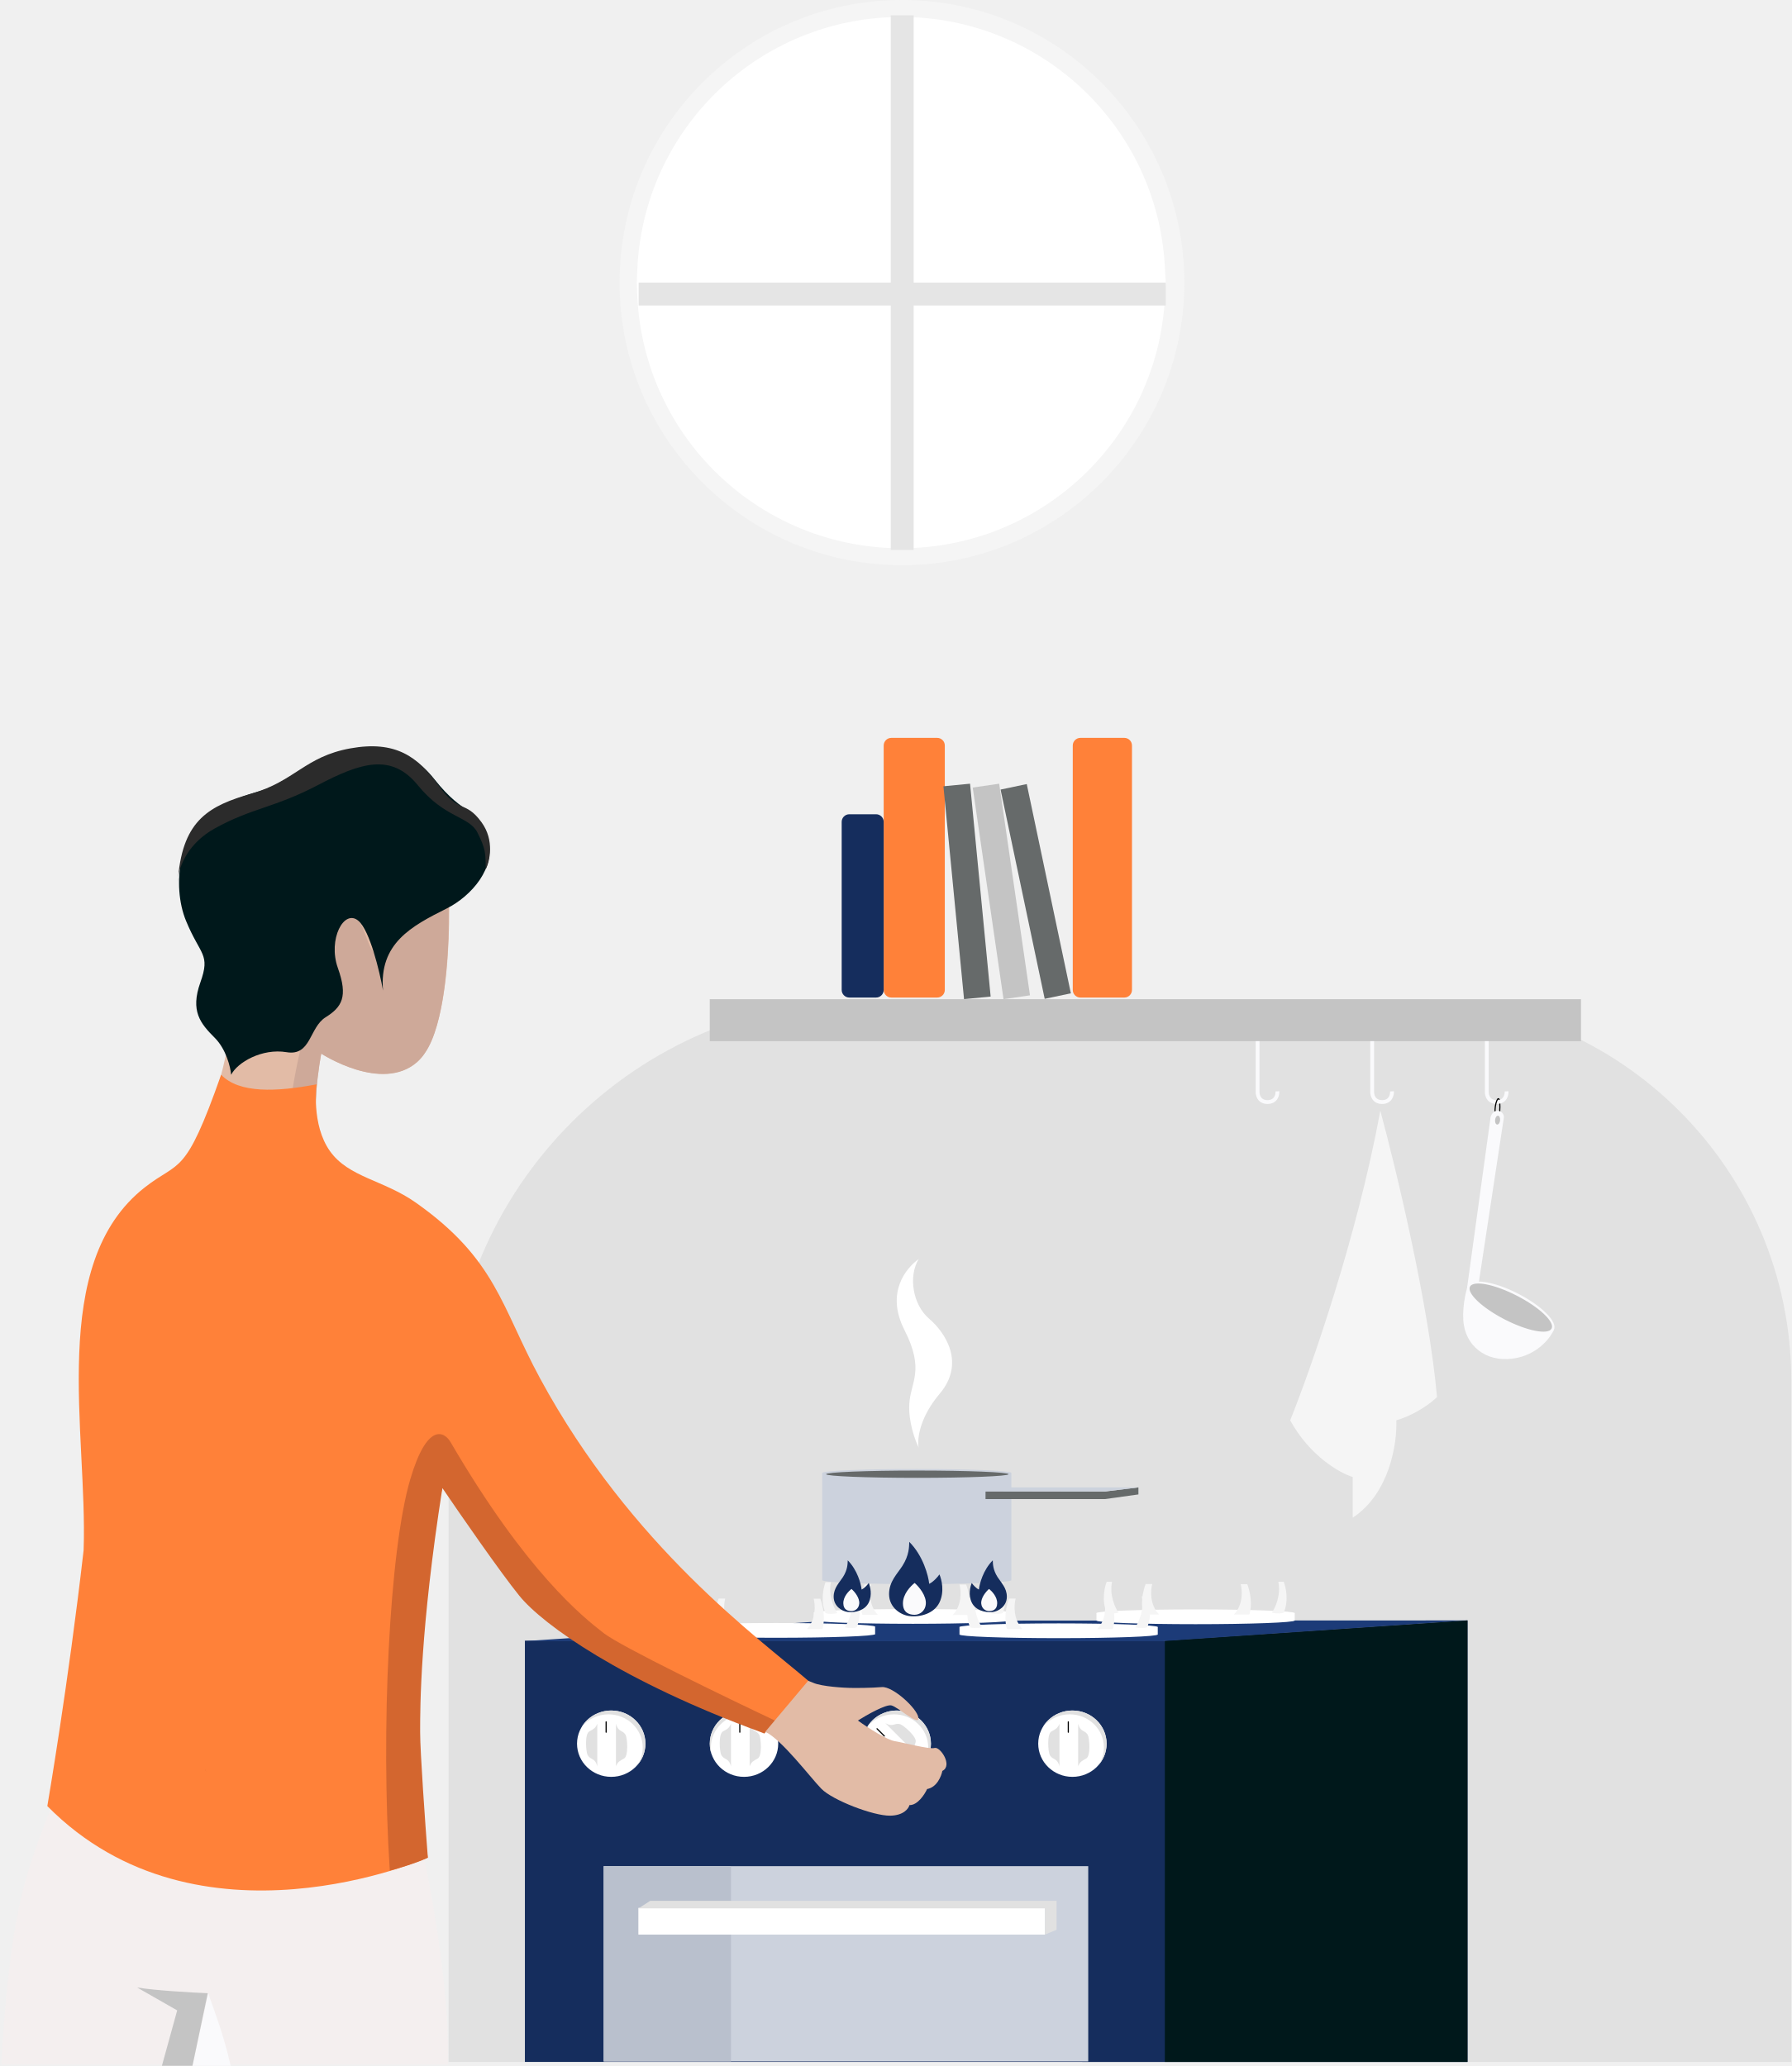
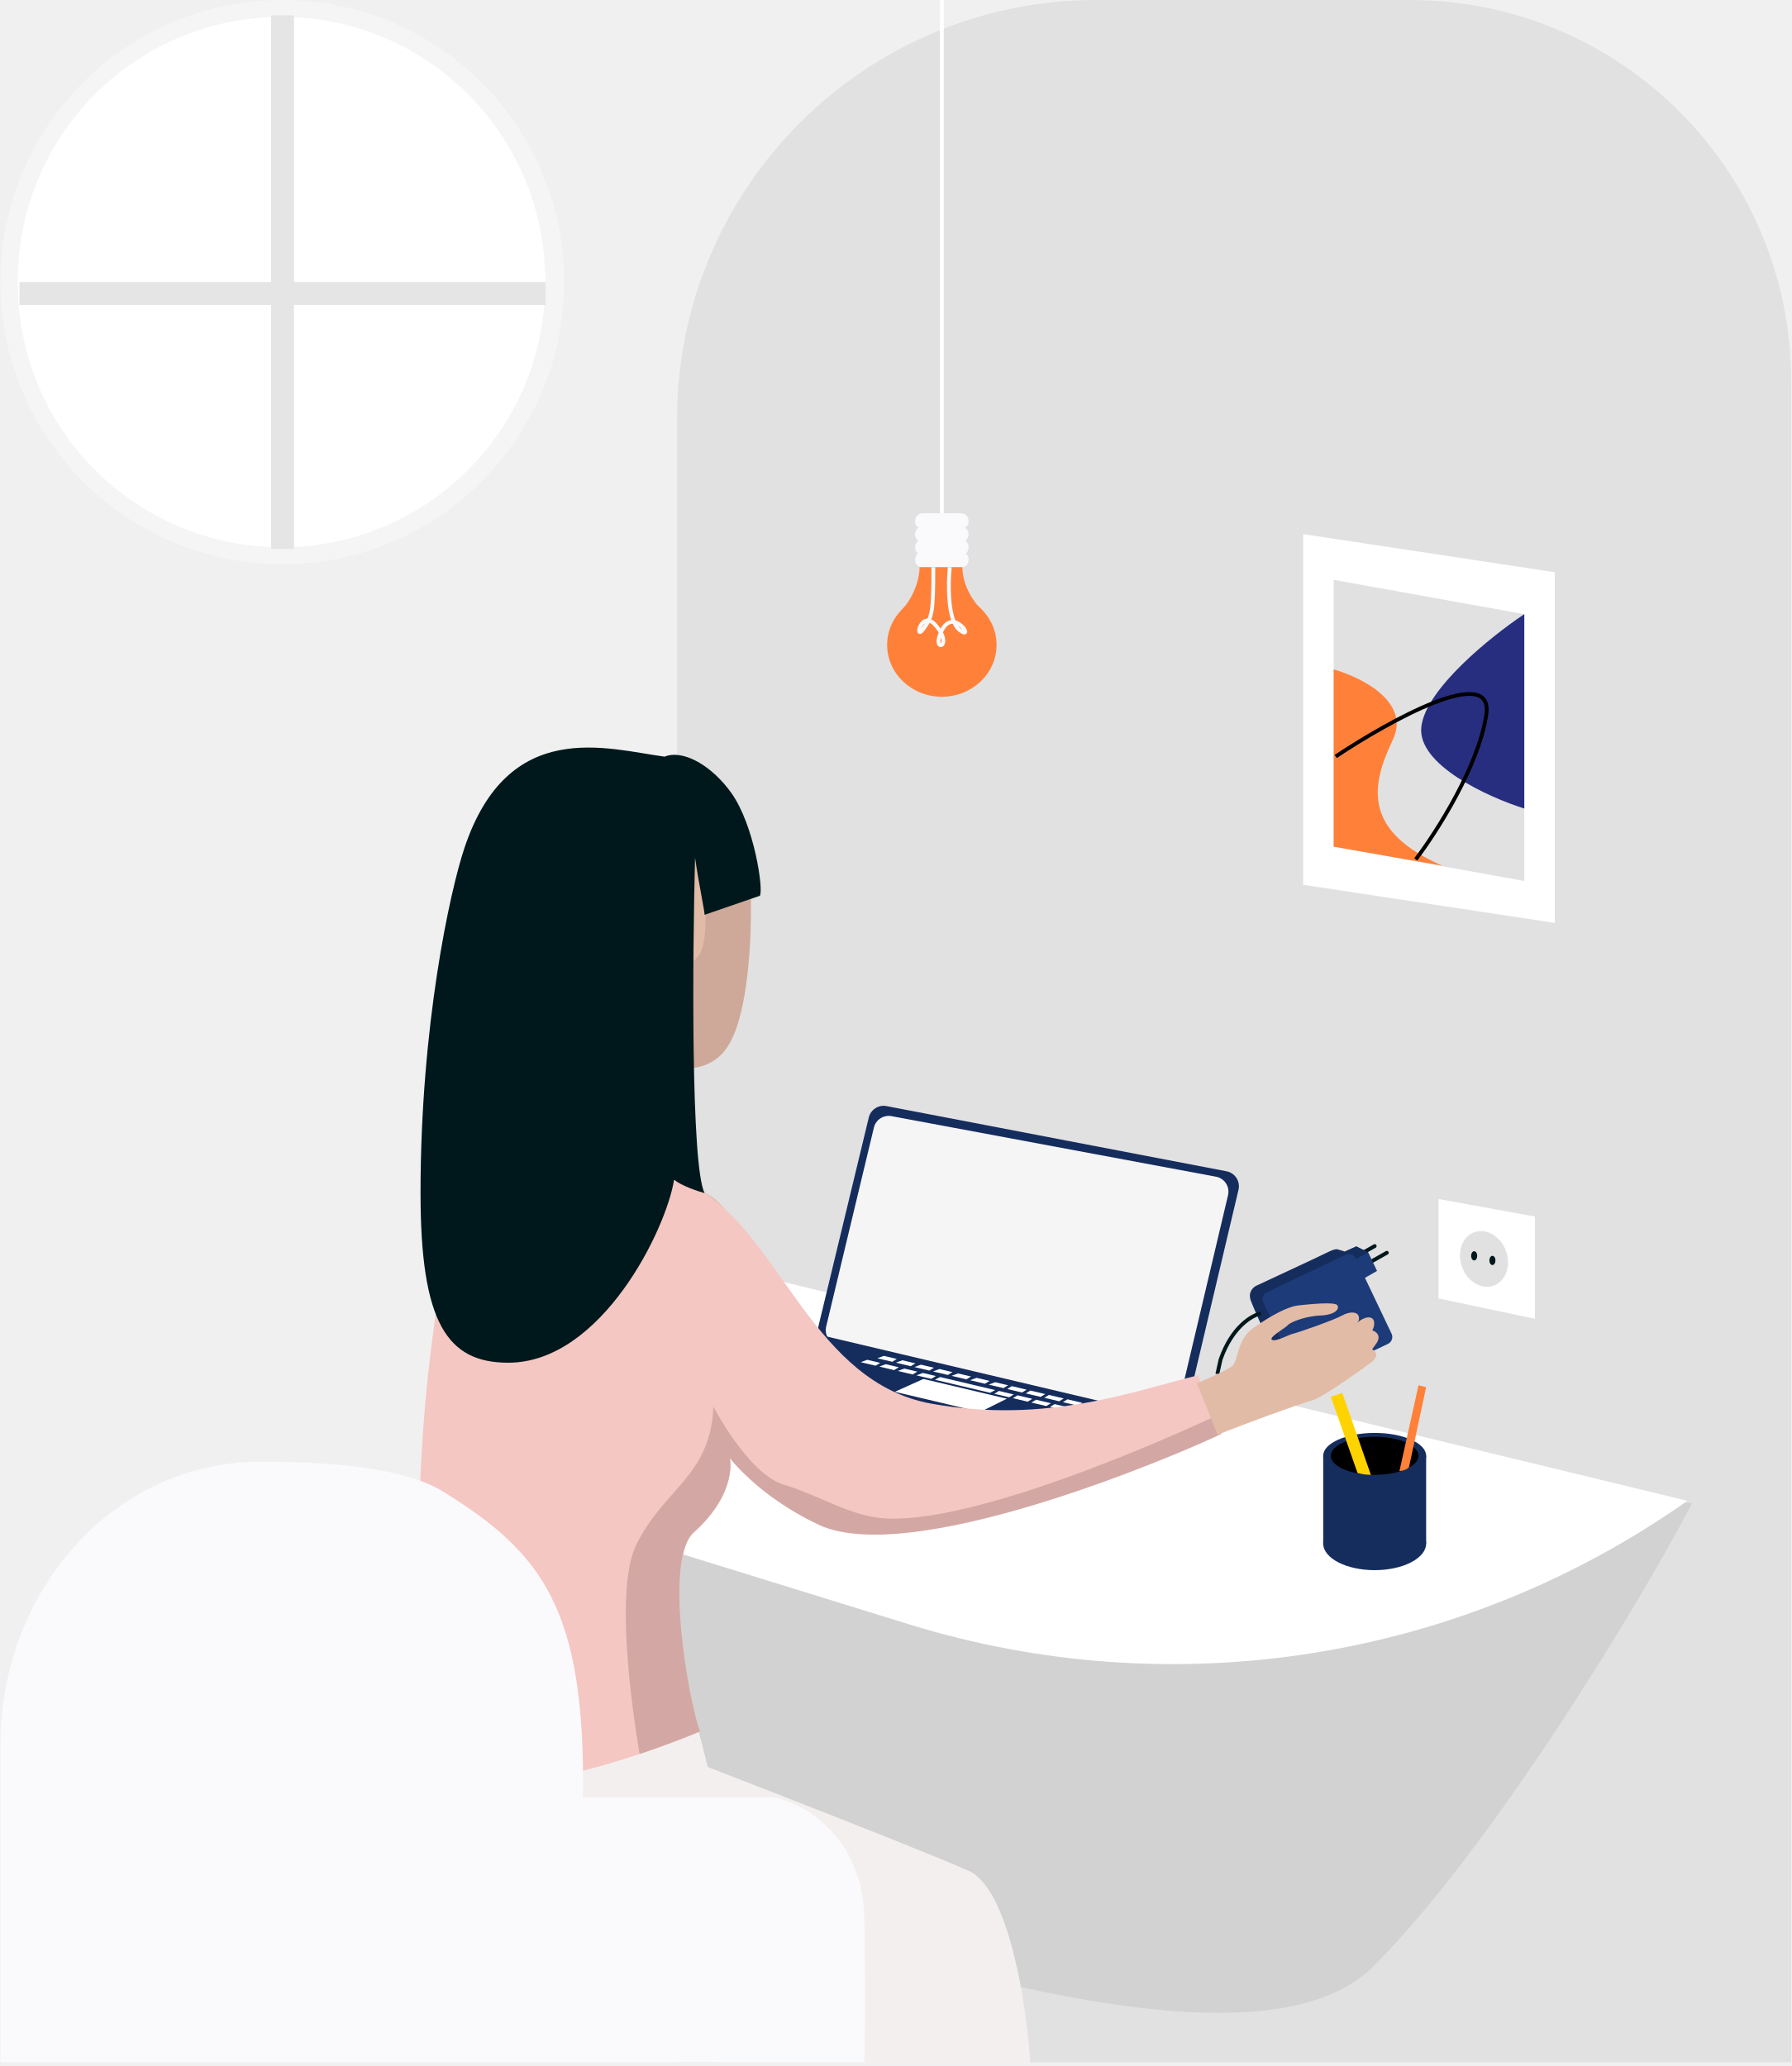
- <svg xmlns="http://www.w3.org/2000/svg" fill="none" viewBox="0 0 469 541">
-   <path fill="#E1E1E1" d="M468.969 361.645c0-55.229-44.772-100-100-100H227.456c-60.751 0-110 49.248-110 110v168.293h351.513V361.645z" />
-   <path fill="#C4C4C4" d="M413.91 261.645H185.818v11H413.91z" />
-   <path fill="#FF8139" d="M296.357 195.219v64a2 2 0 01-2 2h-11.5a2 2 0 01-2-2v-64a2 2 0 012-2h11.5a2 2 0 012 2zM247.357 195.219v64a2 2 0 01-2 2h-12a2 2 0 01-2-2v-64a2 2 0 012-2h12a2 2 0 012 2z" />
-   <path fill="#152D5D" d="M231.357 215.219v44a2 2 0 01-2 2h-7a2 2 0 01-2-2v-44a2 2 0 012-2h7a2 2 0 012 2z" />
-   <path fill="#666A6A" d="M268.809 205.312l-6.85 1.444 11.549 54.796 6.85-1.444z" />
-   <path fill="#C4C4C4" d="M261.589 205.219l-6.927 1.008 8.066 55.416 6.927-1.008z" />
-   <path fill="#666A6A" d="M253.963 205.219l-6.967.674 5.395 55.74 6.967-.675z" />
-   <path fill="#152D5D" d="M384.205 539.948V424.316l-79.355 5.313H137.419v110.299l246.786.02z" />
-   <path fill="#1C3B78" d="M384.217 424.32l-166.916.068-80 5.361h167.176l79.74-5.429z" />
-   <path fill="#00181B" d="M304.963 539.937V429.715l79.232-5.395v115.617h-79.232z" />
-   <ellipse fill="#fff" rx="8.952" ry="8.685" transform="matrix(-1 0 0 1 234.769 456.599)" />
-   <path fill="#E1E1E1" d="M239.662 459.088l-7.888-7.889c2.12 1.216 2.35-.166 3.927.313.799.243 4.462 3.33 4.01 4.682-.213.637-.284.974-.349 1.446-.062.448.171 1.224.3 1.448zM228.316 454.655l7.889 7.888c-2.12-1.216-2.35.167-3.927-.313-.799-.243-4.462-3.329-4.01-4.682.212-.637.283-.974.348-1.446.062-.447-.171-1.224-.3-1.447z" />
-   <path fill="#000" d="M229.504 452.79a.15.15 0 010-.212.15.15 0 01.212 0l-.212.212zm2.129 1.704a.15.15 0 010 .212.15.15 0 01-.212 0l.212-.212zm-1.917-1.916l1.917 1.916-.212.212-1.917-1.916.212-.212z" />
-   <path fill="#E1E1E1" fill-rule="evenodd" d="M227.063 452.177c1.641-1.989 4.164-3.263 6.994-3.263 4.944 0 8.952 3.888 8.952 8.685a8.459 8.459 0 01-1.246 4.423 8.49 8.49 0 001.959-5.423c0-4.797-4.008-8.685-8.953-8.685-3.279 0-6.147 1.711-7.706 4.263z" clip-rule="evenodd" />
-   <ellipse fill="#fff" rx="8.952" ry="8.685" transform="matrix(-1 0 0 1 194.788 456.599)" />
-   <path fill="#E1E1E1" d="M196.263 462.52v-11.157c.639 2.359 1.779 1.545 2.555 2.998.394.737.801 5.51-.475 6.147-.6.3-.889.488-1.269.776-.36.272-.744.986-.811 1.236zM191.374 451.363v11.157c-.639-2.359-1.78-1.545-2.556-2.999-.393-.737-.801-5.509.476-6.146.6-.3.888-.488 1.269-.776.36-.272.744-.986.811-1.236z" />
-   <path fill="#000" d="M193.536 450.883a.15.15 0 11.3 0h-.3zm.3 2.71a.15.15 0 11-.3 0h.3zm0-2.71v2.71h-.3v-2.71h.3z" />
-   <path fill="#E1E1E1" fill-rule="evenodd" d="M186.303 459.43a8.444 8.444 0 01-.487-2.831c0-4.797 4.008-8.685 8.953-8.685 4.296 0 7.886 2.937 8.752 6.854-1.21-3.407-4.543-5.854-8.465-5.854-4.944 0-8.952 3.888-8.952 8.685 0 .628.068 1.241.199 1.831z" clip-rule="evenodd" />
-   <ellipse fill="#fff" rx="8.952" ry="8.685" transform="matrix(-1 0 0 1 160.022 456.599)" />
-   <path fill="#E1E1E1" d="M161.263 462.52v-11.157c.639 2.359 1.779 1.545 2.555 2.998.394.737.801 5.51-.475 6.147-.6.3-.889.488-1.269.776-.36.272-.744.986-.811 1.236zM156.374 451.363v11.157c-.639-2.359-1.78-1.545-2.556-2.999-.393-.737-.801-5.509.476-6.146.6-.3.888-.488 1.269-.776.36-.272.744-.986.811-1.236z" />
-   <path fill="#000" d="M158.536 450.883a.15.15 0 11.3 0h-.3zm.3 2.71a.15.15 0 11-.3 0h.3zm0-2.71v2.71h-.3v-2.71h.3z" />
-   <path fill="#E1E1E1" fill-rule="evenodd" d="M152.316 452.177c1.641-1.989 4.164-3.263 6.993-3.263 4.945 0 8.953 3.888 8.953 8.685a8.459 8.459 0 01-1.246 4.423 8.49 8.49 0 001.959-5.423c0-4.797-4.008-8.685-8.953-8.685-3.279 0-6.147 1.711-7.706 4.263z" clip-rule="evenodd" />
-   <ellipse fill="#fff" rx="25.957" ry=".966" transform="matrix(-1 0 0 1 313.004 424.341)" />
-   <ellipse fill="#fff" rx="25.957" ry=".966" transform="matrix(-1 0 0 1 313.004 422.408)" />
-   <path fill="#fff" d="M338.969 424.337v-1.931l-51.909.01v1.921h51.909z" />
-   <ellipse fill="#fff" rx="25.957" ry=".966" transform="matrix(-1 0 0 1 239.008 424.24)" />
-   <ellipse fill="#fff" rx="25.957" ry=".966" transform="matrix(-1 0 0 1 239.008 422.306)" />
-   <path fill="#fff" d="M264.973 424.235v-1.93l-51.909.01v1.92h51.909z" />
-   <ellipse fill="#fff" rx="25.957" ry=".966" transform="matrix(-1 0 0 1 277.144 428.001)" />
-   <ellipse fill="#fff" rx="25.957" ry=".966" transform="matrix(-1 0 0 1 277.144 426.068)" />
-   <path fill="#fff" d="M303.108 427.997v-1.931l-51.908.011v1.92h51.908z" />
-   <ellipse fill="#fff" rx="25.957" ry=".966" transform="matrix(-1 0 0 1 203.147 427.9)" />
-   <ellipse fill="#fff" rx="25.957" ry=".966" transform="matrix(-1 0 0 1 203.147 425.966)" />
-   <path fill="#fff" d="M229.111 427.895v-1.93l-51.908.01v1.92h51.908z" />
-   <ellipse fill="#fff" rx="8.952" ry="8.685" transform="matrix(-1 0 0 1 280.764 456.599)" />
-   <path fill="#E1E1E1" fill-rule="evenodd" d="M273.057 452.177c1.641-1.989 4.164-3.263 6.994-3.263 4.944 0 8.952 3.888 8.952 8.685a8.45 8.45 0 01-1.246 4.423 8.49 8.49 0 001.959-5.423c0-4.797-4.008-8.685-8.952-8.685-3.28 0-6.147 1.711-7.707 4.263z" clip-rule="evenodd" />
-   <path fill="#E1E1E1" d="M282.263 462.52v-11.157c.639 2.359 1.779 1.545 2.555 2.998.394.737.801 5.51-.475 6.147-.6.3-.889.488-1.269.776-.36.272-.744.986-.811 1.236zM277.374 451.363v11.157c-.639-2.359-1.78-1.545-2.556-2.999-.393-.737-.801-5.509.476-6.146.6-.3.888-.488 1.269-.776.36-.272.744-.986.811-1.236z" />
-   <path fill="#000" d="M279.536 450.883a.15.15 0 11.3 0h-.3zm.3 2.71a.15.15 0 11-.3 0h.3zm0-2.71v2.71h-.3v-2.71h.3z" />
-   <path fill="#CCD2DD" d="M284.904 488.668v51.137H158.037v-51.137h126.867z" />
-   <path fill="#B9C0CD" d="M191.375 488.668v51.137h-33.338v-51.137h33.338z" />
-   <path stroke="#fff" stroke-width="7" d="M273.586 503.09H167.129" />
-   <path fill="#E1E1E1" d="M276.628 505.32l-3.059 1.273v-6.863H167.162l3.066-1.984h106.4v7.574z" />
-   <path fill="#F5F5F5" d="M336.087 422.315c1.353-3.157.564-6.718 0-8.104h-1.41c.733 3.439-.822 6.835-1.691 8.104 1.635.338 2.749.141 3.101 0zM289.733 422.315c-1.353-3.157-.563-6.718 0-8.104h1.41c-.733 3.439.822 6.835 1.691 8.104-1.635.338-2.748.141-3.101 0zM303.445 422.771c-2.469-2.55-2.22-6.376-1.787-7.97h-1.733c-1.386 3.734-.938 6.869-.541 7.97h4.061zM323.027 422.791c2.47-2.551 2.221-6.377 1.788-7.971h1.732c1.386 3.735.939 6.87.542 7.971h-4.062z" />
-   <path fill="#F5F5F5" d="M300.331 426.124c1.353-3.157.564-6.719 0-8.104h-1.409c.732 3.438-.823 6.835-1.692 8.104 1.635.338 2.749.14 3.101 0zM253.978 426.124c-1.353-3.157-.564-6.719 0-8.104h1.409c-.733 3.438.822 6.835 1.691 8.104-1.635.338-2.748.14-3.1 0zM267.69 426.58c-2.469-2.551-2.22-6.377-1.787-7.971h-1.732c-1.387 3.735-.939 6.87-.542 7.971h4.061zM287.272 426.595c2.47-2.55 2.221-6.376 1.788-7.97h1.732c1.387 3.735.939 6.87.542 7.97h-4.062zM262.483 422.424c1.353-3.157.564-6.718 0-8.104h-1.409c.733 3.439-.822 6.836-1.691 8.104 1.635.339 2.748.141 3.1 0zM216.13 422.424c-1.353-3.157-.564-6.718 0-8.104h1.409c-.733 3.439.822 6.836 1.692 8.104-1.635.339-2.749.141-3.101 0zM229.842 422.876c-2.469-2.55-2.221-6.376-1.787-7.97h-1.733c-1.386 3.735-.939 6.87-.542 7.97h4.062z" />
-   <path fill="#F5F5F5" d="M249.424 422.896c2.469-2.55 2.22-6.376 1.787-7.97h1.733c1.386 3.734.938 6.869.541 7.97h-4.061zM224.292 426.124c1.353-3.157.564-6.719 0-8.104h-1.409c.732 3.438-.823 6.835-1.692 8.104 1.635.338 2.749.14 3.101 0zM177.938 426.124c-1.353-3.157-.563-6.719 0-8.104h1.41c-.733 3.438.822 6.835 1.691 8.104-1.635.338-2.748.14-3.101 0zM191.65 426.58c-2.469-2.551-2.22-6.377-1.787-7.971h-1.733c-1.386 3.735-.938 6.87-.541 7.971h4.061zM211.232 426.599c2.47-2.55 2.221-6.376 1.788-7.97h1.732c1.387 3.735.939 6.869.542 7.97h-4.062z" />
-   <path fill="#E2BBA6" d="M131.565 395.679s-10.865-1.462-19.56-12.276c0 0 2.169 9.092-9.429 19.505-8.033 7.189-1.767 45.487 1.617 52.246 0 0-32.052 31.58-84.226 6.288 0 0 13.104-47.691 14.058-74.655 1.174-30.618 4.719-50.303 15.443-79.21 10.724-28.907 13.264-44.857 11.808-60.076-1.456-15.219-.723-39.05 26.108-44.807 26.83-5.757 30.003 25.793 30.003 25.793s2.369 40.341-8.184 49.583c-9.248 8.15-25.103-2.193-25.103-2.193s-3.675 18.714.583 25.322c0 0 5.874 6.718 20.383 12.496 15.152 6.007 17.582 50.063 25.615 58.133" />
-   <path fill="#CEA999" d="M100.618 203.168c1.075 6.558 2.792 17.092 4.378 27.475-1.004-9.783-2.862-20.616-4.147-27.395l-.231-.08z" />
-   <path fill="#CEA999" d="M117.367 228.527l-12.371 2.113.623 9.412c.12 5.166-2.874 5.421-4.15 7.384-5.341 8.24-5.081-7.805-9.5-7.384-4.418.42-6.282 6.128-3.11 14.699 3.174 8.57-8.233 10.953-9.217 15.76-.984 4.806-8.646 31.87 0 41.132l13.244-4.005a40.06 40.06 0 01-8.193-6.399c-4.258-6.608-.583-25.322-.583-25.322s15.845 10.343 25.103 2.193a12.037 12.037 0 002.009-2.323c5.271-7.379 6.024-26.113 6.175-30.128.151-4.015-.03-17.132-.03-17.132z" />
-   <path fill="#00181B" d="M93.835 241.124c3.01 2.58 5.553 13.258 6.448 18.275-1.075-12.363 7.413-16.876 16.658-21.5 6.448-3.225 13.097-10.75 10.746-18.275-2.686-8.599-5.91-5.374-13.97-15.587-8.061-10.212-19.119-9.165-24.718-6.987-9.672 3.762-10.21 4.837-16.12 8.062-5.274 2.878-5.983 1.596-15.046 5.913-11.284 5.374-12.896 20.962-9.135 30.099 3.762 9.137 6.449 8.6 3.762 16.125s0 10.75 3.761 14.512c3.01 3.01 4.12 7.704 4.299 9.675 1.612-3.225 8.06-6.987 14.508-5.912 6.448 1.075 5.91-6.45 10.21-9.138 4.298-2.687 5.91-5.375 3.224-12.9-2.687-7.524 1.612-15.587 5.373-12.362z" />
-   <path fill="#2B2B2B" d="M127.149 227.687c1.075-2.15 2.365-7.632-1.074-12.362-4.299-5.912-5.911-2.15-11.284-9.675-5.374-7.525-11.285-11.825-23.106-9.675-11.822 2.15-14.508 8.6-25.792 11.825-10.993 3.142-17.906 6.793-19.25 21.887-.065.46-.095.872-.095 1.225.028-.416.06-.825.096-1.225.468-3.279 2.791-8.979 9.577-12.749 9.672-5.375 15.582-5.375 26.867-11.288 11.284-5.912 19.344-8.6 26.329 0 6.986 8.6 13.434 8.063 15.583 12.363 2.149 4.299 2.149 5.374 2.149 9.674z" />
-   <path fill="#F4EFEF" d="M102.887 451.57s15.246 54.657 14.382 89.061H.39s1-27.195 5.5-45.195 15.975-41.212 15.975-41.212 44.533 22.819 81.022-2.654z" />
-   <path fill="#FF8139" d="M211.681 440.181c-12.747-10.986-46.41-35.161-70.291-79.243-10.192-18.814-11.5-31.177-32.5-46-8.5-6-17.583-6.595-22.5-13.5-4.963-6.969-3.5-17.5-3.5-17.5-10.5 2-20.27 2.426-25-2.5-9.5 27-10.795 22.28-20 29.5-25.5 20-14.896 64.391-16 95-4 35.01-9.5 66.999-9.5 66.999 39.5 40.001 99.615 13.5 99.615 13.5-3.115-18.5-3.115-42.499 0-72.499 2.169-20.888 4.385-26 4.385-26 7.828 11.771 15.705 22.093 15.705 22.093 15.483 26.348 52.719 34.579 68.992 43.731l10.594-13.581z" />
-   <path fill="#D3662F" d="M158.083 427.671c4.539 3.513 32.024 16.835 45.199 23.057l-3.177 3.212-.828-.333c-36.239-13.288-57.104-28.075-63.327-35.762-4.978-6.15-15.496-21.353-20.132-28.186-5.824 37.128-5.824 57.278-5.824 63.838v.11c0 5.155 1.345 24.039 2.018 32.837l-.211.107c-2.89 1.355-7.706 2.754-9.753 3.284-2.39-36.646-.142-83.757 5.347-102.422 4.392-14.932 8.906-12.687 10.614-9.698 19.763 33.853 34.402 45.564 40.074 49.956z" />
-   <path fill="#000" d="M54.067 465.008c.181 1.211.352 2.393.523 3.564-.171-1.171-.342-2.353-.523-3.564zM53.926 464.087c0-.32-.09-.641-.14-1.001.04.36.1.681.14 1.001z" opacity=".3" />
-   <path fill="#FAFAFC" d="M54.526 521.938l-4.136 19h10c-2-9-5.228-16.834-5.864-19z" />
-   <path fill="#C4C4C4" d="M54.39 521.938l-4 19h-8l4-14.5-10.5-6c4.8.8 14.333 1.333 18.5 1.5z" />
-   <path fill="#E2BBA6" d="M222.426 441.991c-.999-.022-7.265-.295-9.622-1.377l-1.222-.488-11.23 13.353c4.305 2.001 11.753 11.916 14.676 14.914 2.923 2.998 13.606 7.125 18.018 7.057 3.53-.054 4.838-1.869 5.051-2.769 2.127.06 3.97-2.779 4.626-4.207 2.552-.445 3.722-3.347 3.989-4.742 2.818-1.409-.581-6.426-2.017-6.014-1.435.412-8.079-1.397-10.471-1.789-1.914-.314-6.575-3.19-9.622-5.393 2.322-1.466 7.327-4.31 8.773-3.958 1.807.44 7.28 5.583 7.069 3.246-.212-2.337-6.643-8.285-9.566-8.045-2.924.24-6.74.249-8.452.212z" />
-   <path fill="#F5F5F5" d="M310.062 74.142C310.141 33.258 277.019 0 236.134 0c-40.83 0-73.929 33.17-73.929 74s33.099 74 73.929 74c40.774 0 73.85-33.083 73.928-73.858z" />
-   <path fill="#fff" d="M166.842 70.707c1.544-37.036 32.018-66.266 69.086-66.266 36.693 0 66.996 28.66 69.039 65.296l.238 4.264-.238 4.265c-2.043 36.636-32.346 65.295-69.039 65.295-37.068 0-67.542-29.23-69.086-66.265L166.705 74l.137-3.294z" />
-   <path fill="#E5E5E5" d="M167.205 74h138v6h-138z" />
-   <path fill="#E5E5E5" d="M239.205 4v140h-6V4z" />
-   <path fill="#F5F5F5" d="M376.219 365.831c-2.132-24.056-10.785-60.012-14.844-74.983-6.091 33.19-18.271 67.878-23.599 81.073 5.176 9.439 13.068 13.829 16.367 14.844v10.658c9.744-6.395 11.672-19.666 11.418-25.502 5.177-1.523 9.262-4.694 10.658-6.09z" />
-   <path fill="#CCD2DD" fill-rule="evenodd" d="M215.351 385.642c.655-.545 11.459-.978 24.692-.978 13.232 0 24.037.433 24.692.978h.04v28.209h-.056c-.792.539-11.537.966-24.676.966-13.139 0-23.885-.427-24.677-.966h-.111v-28.209h.096z" clip-rule="evenodd" />
-   <path fill="#666A6A" d="M298.043 391.331v-1.847l-8.703 1.076-31.325-.061v2.046h31.3l8.728-1.214z" />
-   <path fill="#CCD2DD" d="M298.102 389.492h-37.436l-10.069 1.066h38.727l8.778-1.066z" />
-   <ellipse cx="240.16" cy="386.032" fill="#666A6A" rx="23.876" ry=".956" transform="rotate(180 240.16 386.032)" />
-   <path fill="#152D5D" d="M245.953 419.623c-1.374 2.858-4.942 3.912-7.901 3.556-2.128-.256-5.29-2.133-5.29-5.76 0-3.299 2.164-5.298 3.488-7.371 1.802-2.82 1.756-5.061 1.802-6.298 3.627 3.628 4.993 8.84 5.222 10.993 1.209-.604 2.29-1.901 2.679-2.473.573 1.351 1.374 4.495 0 7.353z" />
-   <path fill="#FAFAFC" d="M242.381 420.054c-.192 1.98-1.748 2.793-2.93 2.793-1.182 0-3.024-.376-3.058-2.925-.035-2.549 2.069-4.625 3.058-5.41 1.135.96 3.141 3.367 2.93 5.542z" />
-   <path fill="#152D5D" d="M254.412 419.64c.957 1.99 3.442 2.724 5.503 2.476 1.481-.178 3.684-1.486 3.684-4.011 0-2.297-1.508-3.69-2.43-5.133-1.254-1.964-1.223-3.525-1.254-4.386-2.527 2.526-3.477 6.156-3.637 7.655-.842-.421-1.595-1.323-1.866-1.722-.399.941-.957 3.131 0 5.121z" />
-   <path fill="#FAFAFC" d="M256.899 419.937c.134 1.379 1.218 1.945 2.041 1.945s2.105-.261 2.13-2.036c.024-1.775-1.441-3.221-2.13-3.768-.79.669-2.187 2.345-2.041 3.859z" />
-   <path fill="#152D5D" d="M227.443 419.64c-.957 1.99-3.441 2.724-5.502 2.476-1.482-.178-3.684-1.486-3.684-4.011 0-2.297 1.507-3.69 2.429-5.133 1.255-1.964 1.223-3.525 1.255-4.386 2.526 2.526 3.477 6.156 3.636 7.655.842-.421 1.595-1.323 1.866-1.722.399.941.957 3.131 0 5.121z" />
-   <path fill="#FAFAFC" d="M224.956 419.937c-.134 1.379-1.217 1.945-2.04 1.945s-2.106-.261-2.13-2.036c-.025-1.775 1.441-3.221 2.13-3.768.79.669 2.187 2.345 2.04 3.859z" />
-   <path stroke="#FAFAFC" d="M389.245 272.637v13.138c-.059.936.377 2.806 2.596 2.806 2.218 0 2.653-1.87 2.593-2.806M359.245 272.637v13.138c-.059.936.377 2.806 2.596 2.806 2.218 0 2.653-1.87 2.593-2.806M329.245 272.637v13.138c-.059.936.377 2.806 2.596 2.806 2.218 0 2.653-1.87 2.593-2.806" />
-   <path stroke="#000" stroke-width=".3" d="M392.409 292.27c.143-.442.384-1.798.206-3.694-.222-2.369-1.396.594-1.18 2.781" />
-   <path fill="#FAFAFC" d="M392.26 288.051l.453-.11.239.973-.627.135-.065-.998z" />
-   <ellipse fill="#FAFAFC" rx="12.636" ry="4.122" transform="scale(-1 1) rotate(-27.197 510.002 988.859)" />
-   <path fill="#FAFAFC" d="M397.315 355.534c5.821-1.305 8.699-5.536 9.485-7.259l-22.445-11.779c-.72 1.876-1.734 6.904-1.084 10.619 1.084 6.202 6.899 10.021 14.044 8.419z" />
-   <ellipse fill="#C4C4C4" rx="12.011" ry="3.49" transform="scale(-1 1) rotate(-27.197 509.977 988.767)" />
-   <path fill="#FAFAFC" d="M390.251 292.478l-6.221 45.16c.341-1.84 2.244-2.073 3.153-1.959l6.561-43.201c-.028-.483-.375-1.483-1.534-1.619-1.159-.137-1.789 1.022-1.959 1.619z" />
-   <ellipse fill="#C4C4C4" rx=".658" ry="1.16" transform="scale(-1 1) rotate(-5.887 2656.174 3959.225)" />
-   <path fill="#fff" d="M246.025 364.946c-5.394 6.375-5.925 12.055-5.516 14.098-.92-1.839-2.698-6.681-2.452-11.34.306-5.823 4.153-8.798-1.262-19.424-5.004-9.819.444-16.231 3.714-18.581-2.758 4.598-1.533 11.953 2.758 15.631 4.291 3.678 9.501 11.647 2.758 19.616z" />
+ <svg xmlns="http://www.w3.org/2000/svg" fill="none" viewBox="0 0 470 542">
+   <path fill="#E1E1E1" d="M469.802 100c0-55.228-44.772-100-100-100h-82.213c-60.752 0-110 49.249-110 110v431h292.213V100z" />
+   <path fill="#D2D2D2" d="M360.201 515.882c30.275-30.18 69.493-94.367 83.611-121.517l-280.04-31.416-127.864 79.635c130.754 48.8 285.007 112.463 324.293 73.298z" />
+   <path fill="#fff" d="M407.806 150.117l-66-10v92l66 10v-92z" />
+   <path fill="#E1E1E1" d="M399.806 161.117l-50-9v70l50 9v-70z" />
+   <path fill="#272E80" d="M372.806 190.617c1.2-10 18.5-23.833 27-29.5v51c-9.5-3-28.2-11.5-27-21.5z" />
+   <path fill="#FF8139" d="M365.306 194.117c4.8-10-8.334-16.5-15.5-18.5v46.5l28.5 5c-20.5-9-19-20.5-13-33z" />
+   <path stroke="#000" d="M371.344 225.454c5.333-7 16.5-24.4 18.5-38 2-13.6-25.5 1.667-39.5 11" />
+   <path fill="#fff" d="M133.644 393.721l-3.266-75.604 312.202 75.604a234.148 234.148 0 01-204.197 32.393l-104.739-32.393z" />
+   <ellipse fill="#152D5D" rx="13.5" ry="7" transform="matrix(-1 0 0 1 360.562 404.918)" />
+   <ellipse fill="#152D5D" rx="13.5" ry="6" transform="matrix(-1 0 0 1 360.562 381.918)" />
+   <path fill="#152D5D" d="M374.062 404.918v-23h-27v23h27z" />
+   <ellipse fill="#000" rx="11.5" ry="5" transform="matrix(-1 0 0 1 360.562 381.918)" />
+   <path fill="#FF8139" d="M374.062 363.918l-4.5 21c-.8.8-2 1-2.5 1l5-22.5 2 .5z" />
+   <path fill="#FFD300" d="M352.062 365.418l7.5 21.5c-1.6 0-3-.333-3.5-.5l-7-20 3-1z" />
+   <path fill="#152D5D" d="M227.874 293.164a4 4 0 014.642-2.991l89.192 17.103a4 4 0 013.139 4.849l-14.001 59.191a3.999 3.999 0 01-4.813 2.972l-88.539-20.943a4 4 0 01-2.968-4.83l13.348-55.351z" />
+   <path fill="#F5F5F5" d="M229.213 295.813a3.999 3.999 0 014.623-3l85.106 15.885a4 4 0 013.159 4.853l-13.306 56.252a4 4 0 01-4.813 2.972l-84.316-19.944a3.999 3.999 0 01-2.969-4.825l12.516-52.193z" />
+   <path fill="#152D5D" d="M192.448 359.24l23.685-6.729 92.449 21.868-21.252 7.304-94.882-22.443z" />
+   <path fill="#fff" d="M192.908 357.293l-.46 1.946 4.353-1.025-3.893-.921z" />
+   <path fill="#152D5D" d="M192.908 357.291l23.685-6.729 92.449 21.868-21.252 7.304-94.882-22.443z" />
+   <path fill="#fff" d="M242.203 361.758l-7.476 3.369 22.382 5.295 6.99-3.485-21.896-5.179zM237.196 359.033l3.406.805-1.203.743-3.893-.92 1.69-.628zM232.331 357.884l3.406.806-1.204.743-3.892-.921 1.69-.628zM227.465 356.732l3.406.806-1.204.743-3.892-.921 1.69-.628zM262.011 364.902l3.893.921-1.204.743-3.892-.921 1.203-.743zM266.877 366.054l3.893.921-1.203.743-3.893-.921 1.203-.743zM271.743 367.207l3.892.92-1.203.743-3.893-.92 1.204-.743zM276.609 368.355l3.892.921-1.203.743-3.892-.921 1.203-.743zM281.474 369.508l3.893.92-1.204.743-3.892-.921 1.203-.742zM286.34 370.66l3.893.921-1.203.743-3.893-.921 1.203-.743zM241.55 358.009l3.406.806-1.204.743-3.892-.921 1.69-.628zM246.415 359.158l3.406.805-1.204.743-3.892-.92 1.69-.628zM251.281 360.31l3.406.806-1.203.743-3.893-.921 1.69-.628zM256.146 361.462l3.406.806-1.203.743-3.893-.921 1.69-.628zM261.012 362.611l3.406.806-1.203.743-3.892-.921 1.689-.628zM236.683 356.857l3.406.806-1.203.743-3.893-.921 1.69-.628zM231.818 355.705l3.406.805-1.203.743-3.893-.92 1.69-.628zM265.391 363.648l3.893.921-1.204.743-3.892-.921 1.203-.743zM270.257 364.8l3.893.921-1.203.743-3.893-.921 1.203-.743zM275.123 365.949l3.892.921-1.203.743-3.893-.921 1.204-.743zM279.989 367.101l3.892.921-1.203.743-3.893-.921 1.204-.743zM284.854 368.25l3.893.92-1.204.743-3.892-.92 1.203-.743zM289.72 369.402l3.893.921-1.204.743-3.892-.921 1.203-.743zM259.696 365.385l-14.458-3.42 1.342-.71 14.458 3.42-1.342.71zM242.062 360.185l3.406.806-1.203.743-3.893-.921 1.69-.628z" />
+   <path fill="#E2BBA6" d="M210.977 394.741s-10.865-1.462-19.56-12.276c0 0 2.169 9.092-9.429 19.505-8.033 7.189-1.767 45.488 1.617 52.246 0 0-32.052 31.58-84.226 6.288 0 0 13.104-47.69 14.058-74.654 1.174-30.619 4.719-50.304 15.443-79.211 10.724-28.906 13.264-44.856 11.808-60.076-1.455-15.219-.722-39.049 26.108-44.806 26.83-5.758 30.003 25.792 30.003 25.792s2.37 40.341-8.184 49.583c-9.248 8.15-25.103-2.193-25.103-2.193s-3.675 18.714.583 25.322c0 0 5.874 6.719 20.383 12.496 15.152 6.008 17.582 50.064 25.615 58.134" />
+   <path fill="#CEA999" d="M180.03 202.23c1.075 6.559 2.792 17.092 4.378 27.475-1.004-9.782-2.862-20.616-4.147-27.394l-.231-.081z" />
+   <path fill="#CEA999" d="M196.779 227.59l-12.371 2.113.623 9.411c.12 5.167-.292 9.312-1.567 11.275-5.342 8.24-7.47-11.014-11.889-10.594-4.418.421-6.476 5.447-3.303 14.018 3.173 8.571-8.234 10.954-9.218 15.76-.984 4.806-8.645 31.87 0 41.132l13.244-4.005a40.023 40.023 0 01-8.193-6.398c-4.258-6.608-.583-25.322-.583-25.322s15.845 10.343 25.103 2.193a12.062 12.062 0 002.009-2.323c5.271-7.38 6.024-26.113 6.175-30.128.151-4.016-.03-17.132-.03-17.132z" />
+   <path fill="#292289" d="M130.507 302.164s-4.8 4.005-9.128 16.02c-4.328 12.016 6.929-6.918 6.929-6.918l1.325-6.699.874-2.403z" />
+   <path fill="#F4EFEF" d="M182.3 450.633s15.365 54.962 14.502 89.366h-117s1-27.5 5.5-45.5 15.975-41.213 15.975-41.213 44.533 22.819 81.023-2.653z" />
+   <path fill="#F4EFEF" d="M254.064 490.805c-10.704-4.789-50.469-20.305-69.013-27.465l3.169 78.169h82.042c-.939-14.906-5.493-45.916-16.198-50.704z" />
+   <path fill="#F4C7C3" d="M314.219 360.799c-16.465 3.992-39.533 12.921-69.968 7.433-30.435-5.488-39.423-42.778-59.773-55.433a70.694 70.694 0 01-15.614-8.401c-23.798 7.84-34.512 5.077-39.241.151-.251.691-7.634 6.527-11.822 17.451-5 31-6.835 44.727-7.939 75.336-1.004 26.964-8.595 55.951-8.595 55.951 7.34 33.452 82.338.931 82.338.931-2.953-7.85-9.62-45.057-1.617-52.246 11.598-10.413 9.429-19.505 9.429-19.505 18.718 19.505 42.613 19.505 42.613 19.505 22.809 0 74.241-19.505 86.216-26.25l-6.027-14.923z" />
+   <path fill="#D3A8A4" d="M320.372 376.176l-1.81-4.57s-58.928 27.953-85.948 26.769c-9.341-.41-17.641-6.096-26.989-8.87-9.348-2.773-18.506-20.485-18.506-20.485-.803 18.373-12.883 21.266-20.233 36.245-5.452 11.115-1.526 40.472.864 54.89 9.348-3.124 15.855-5.938 15.855-5.938-2.952-7.85-9.62-45.057-1.617-52.246 11.598-10.413 9.429-19.504 9.429-19.504 8.695 10.833 22.251 17.021 22.251 17.021 23.542 12.817 95.007-17.69 106.704-23.312z" />
+   <path fill="#000" d="M133.479 464.07c.181 1.212.352 2.393.523 3.565-.171-1.172-.342-2.353-.523-3.565zM133.338 463.15c0-.321-.09-.641-.14-1.002.04.361.1.681.14 1.002z" opacity=".3" />
+   <path fill="#00181B" d="M184.802 240l14.5-5.001c1-1.5-1.429-18.5-7.5-27-5-7-12.5-11.5-17.5-9.5-15-2-41-10.499-52.5 24.001-3.772 11.314-11.5 46.499-11.5 90.499 0 34.064 7 44.5 23 44.5 24.5 0 41.5-35.166 43.5-48 2 1.6 6.166 3 8 3.5-3.6-7.2-3.167-61.666-2.5-88 1 7.001 2.5 13.834 2.5 15.001z" />
+   <path fill="#E1E1E1" d="M133.938 521l-4.136 19h10c-2-9-5.228-16.833-5.864-19z" />
+   <path fill="#C4C4C4" d="M133.802 521l-4 19h-8l4-14.5-10.5-6c4.8.8 14.333 1.333 18.5 1.5z" />
+   <path fill="#FAFAFC" d="M116.222 391.305c-9.706-5.994-28.216-7.87-47.652-7.86-39.527.021-68.462 34.639-68.462 74.166v83.388h226.583c.134-3.497.322-15.897 0-37.524-.323-21.627-15.724-30.262-23.384-31.876H152.91c.646-49.387-10.553-64.155-36.688-80.294z" />
+   <path fill="#00181B" d="M363.5 328.221a.5.5 0 11.491.871l-.491-.871zm-5.073 2.86l5.073-2.86.491.871-5.073 2.86-.491-.871zM360.316 326.467a.5.5 0 11.491.871l-.491-.871zm-5.073 2.86l5.073-2.86.491.871-5.073 2.86-.491-.871z" />
+   <path fill="#1C3B78" d="M361.182 333.421l-3.564 2.039-5.977-6.513 4.1-1.963 3.142 1.609 2.299 4.828z" />
+   <path fill="#152D5D" d="M355.734 330.284l3.121-1.739-3.121-1.561-3.031 1.338 1.516.624c.713.321 1.307 1.026 1.515 1.338z" />
+   <path fill="#152D5D" d="M354.703 329.182a4.075 4.075 0 011.075 1.374l-20.366 27.217c-2.101-4.578-6.509-14.298-7.337-16.556-.828-2.258.658-3.575 1.505-3.951 5.806-2.694 17.7-8.233 18.822-8.83 1.123-.597 2.001-.727 2.3-.717 1.095.299 3.428 1.01 4.001 1.463z" />
+   <path stroke="#00181B" d="M330.709 344.57c-2.277.441-7.579 3.481-10.575 12.118l-.837 3.782" />
+   <rect width="26.844" height="25.879" fill="#1C3B78" rx="2" transform="scale(-1 1) rotate(25.461 -904.021 -620.91)" />
+   <path fill="#E2BBA6" d="M323.125 358.445c-1.421 1.066-6.71 3.405-9.177 4.441l5.421 13.521c6.907-2.819 21.223-8.035 24.387-8.881 3.164-.845 12.674-7.753 15.744-10.008 2.457-1.805 1.287-3.102.395-3.524l1.2-1.692c1.276-2.03-.268-3.045-1.2-3.299.395-.339 1.186-2.843-.395-3.331-1.226-.379-2.871.745-3.604 1.407.4-.381.523-.767.534-.919.296-2.221-2.368-2.221-4.441-1.036-2.072 1.184-11.397 4.44-12.729 4.736-1.333.296-4.589 2.221-5.625 1.629-1.036-.593 3.552-3.109 4.144-3.849.592-.74 4.589-2.368 8.438-2.516 3.848-.148 5.18-1.629 4.588-2.665-.592-1.036-7.401-.296-10.213 0-2.812.296-7.253 2.665-11.842 5.921-4.588 3.257-3.848 8.733-5.625 10.065z" />
+   <path fill="#fff" d="M402.601 345.992v-26.84l-25.307-4.601v26.073l25.307 5.368z" />
+   <ellipse fill="#E1E1E1" rx="6.131" ry="7.449" transform="scale(-1 1) rotate(20.05 -1128.768 -935.782)" />
+   <ellipse fill="#00181B" rx=".791" ry="1.208" transform="matrix(-1 0 0 1 391.446 330.665)" />
+   <ellipse fill="#00181B" rx=".791" ry="1.208" transform="matrix(-1 0 0 1 386.657 329.458)" />
+   <path stroke="#fff" d="M247.039 0v138" />
+   <path fill="#F5F5F5" d="M147.966 74.142C148.044 33.258 114.922 0 74.037 0 33.207 0 .108 33.17.108 74s33.1 74 73.929 74c40.774 0 73.85-33.083 73.929-73.858z" />
+   <path fill="#fff" d="M4.746 70.707C6.29 33.671 36.764 4.441 73.832 4.441c36.692 0 66.995 28.66 69.038 65.296l.238 4.264-.237 4.265c-2.044 36.636-32.347 65.295-69.04 65.295-37.067 0-67.541-29.23-69.085-66.265L4.608 74l.138-3.294z" />
+   <path fill="#E5E5E5" d="M5.108 74h138v6h-138z" />
+   <path fill="#E5E5E5" d="M77.108 4v140h-6V4z" />
+   <rect width="14.012" height="4.145" fill="#FAFAFC" rx="2" transform="matrix(-1 0 0 1 254.045 134.648)" />
+   <rect width="14.012" height="4.145" fill="#FAFAFC" rx="2" transform="matrix(-1 0 0 1 254.045 138.102)" />
+   <rect width="14.012" height="4.145" fill="#FAFAFC" rx="2" transform="matrix(-1 0 0 1 254.045 141.488)" />
+   <rect width="14.012" height="4.145" fill="#FAFAFC" rx="2" transform="matrix(-1 0 0 1 254.045 144.727)" />
+   <ellipse fill="#FF8139" rx="14.347" ry="13.607" transform="matrix(-1 0 0 1 247.038 169.181)" />
+   <path fill="#FF8139" d="M241.19 148.777h11.226c.09 5.403 3.464 9.763 5.177 11.305l-21.165.034c3.901-4.173 4.8-9.298 4.762-11.339z" />
+   <path stroke="#FAFAFC" d="M249.122 148.777c-.469 4.521-.598 14.162 2.643 16.557 4.051 2.995-1.54-6.165-4.711 0-3.17 6.165 3.533 4.604-1.665-1.31-3.787-4.31-5.593 4.235-3.288 1.092 2.432-3.316 2.706-4.273 2.706-16.339" />
</svg>
